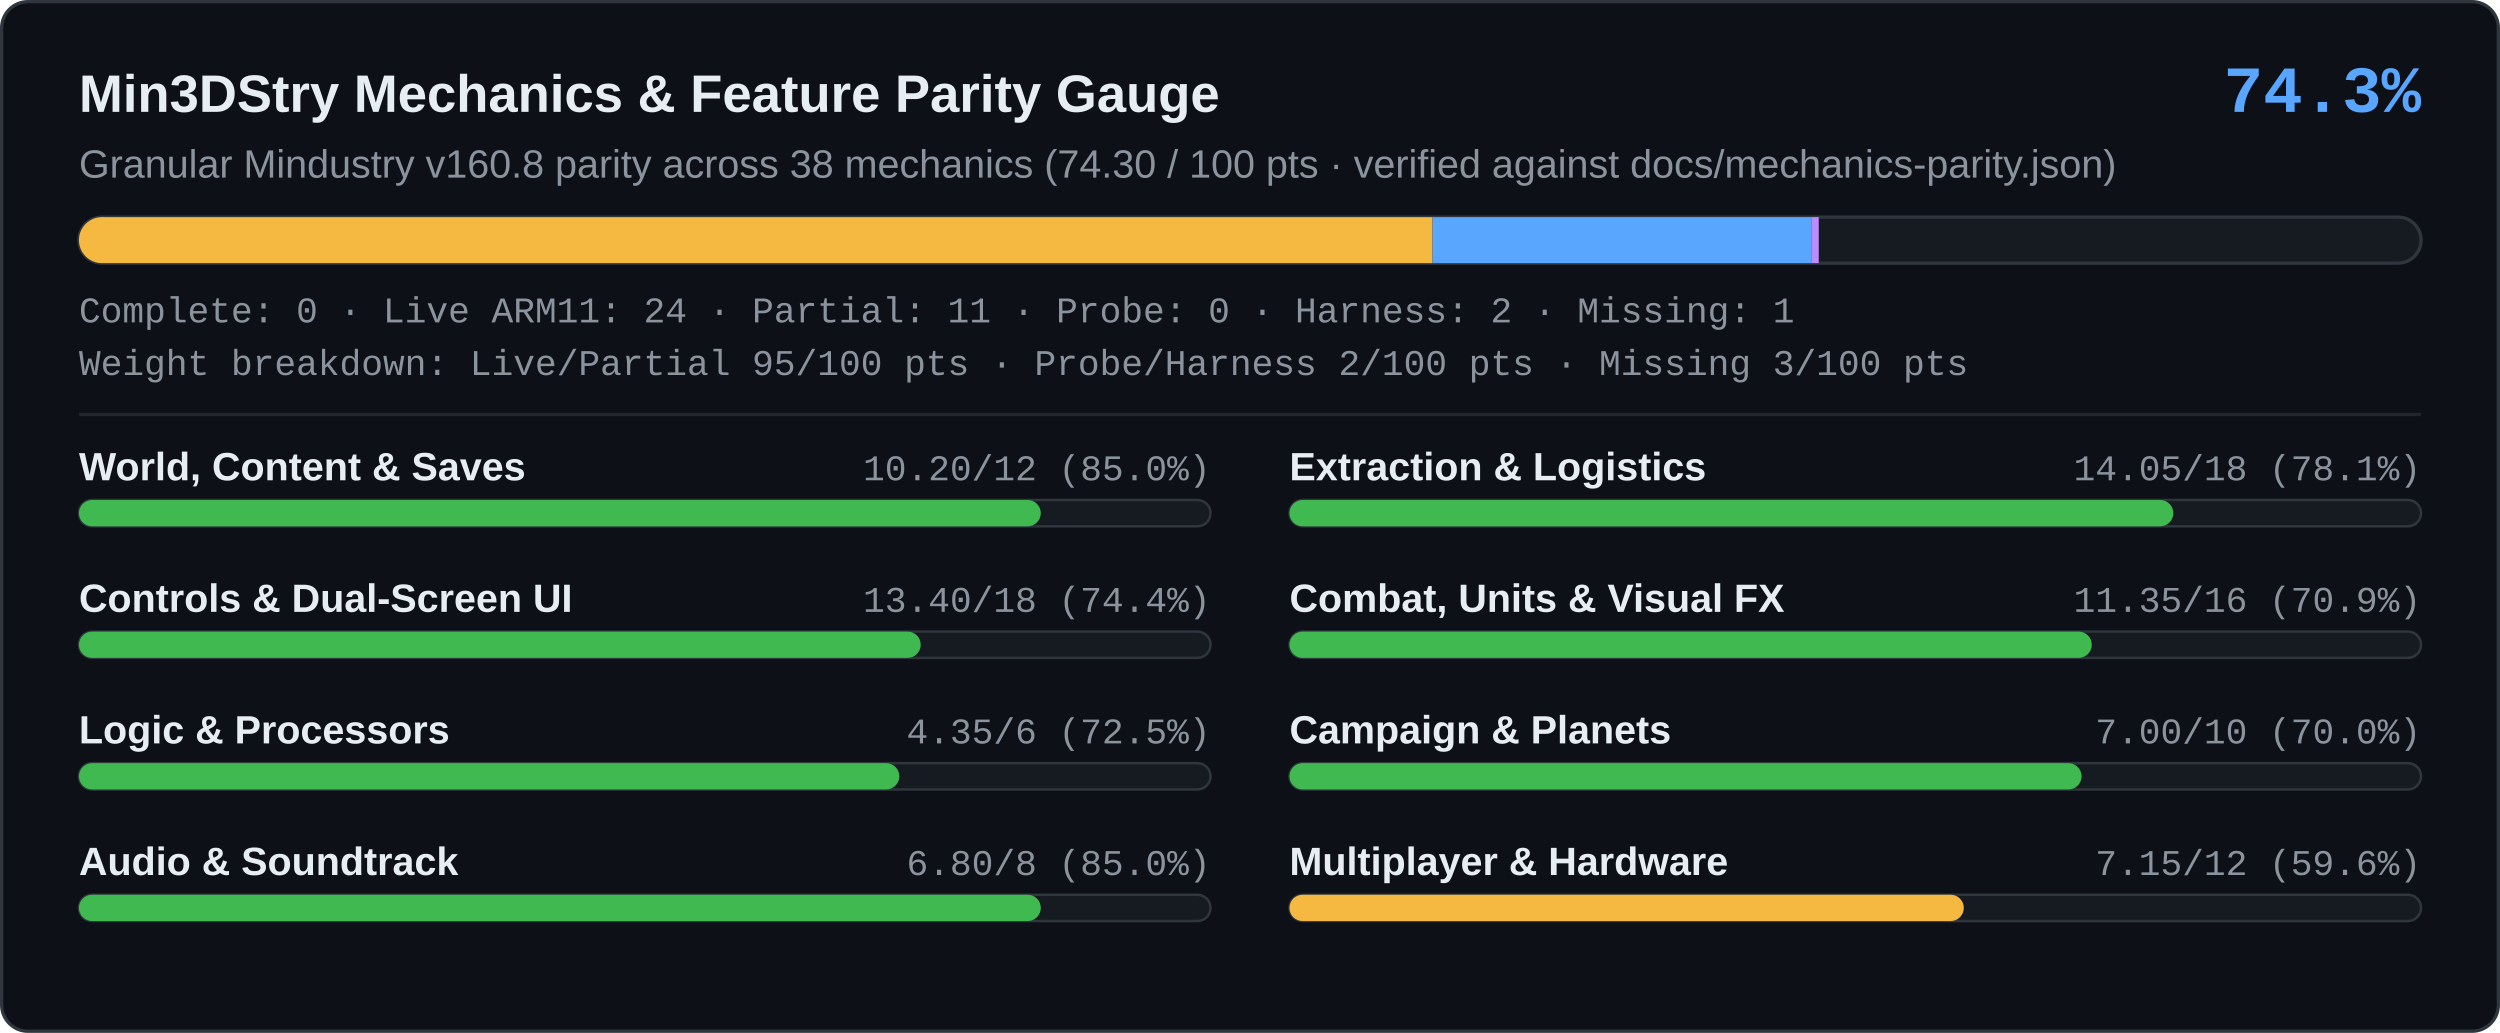
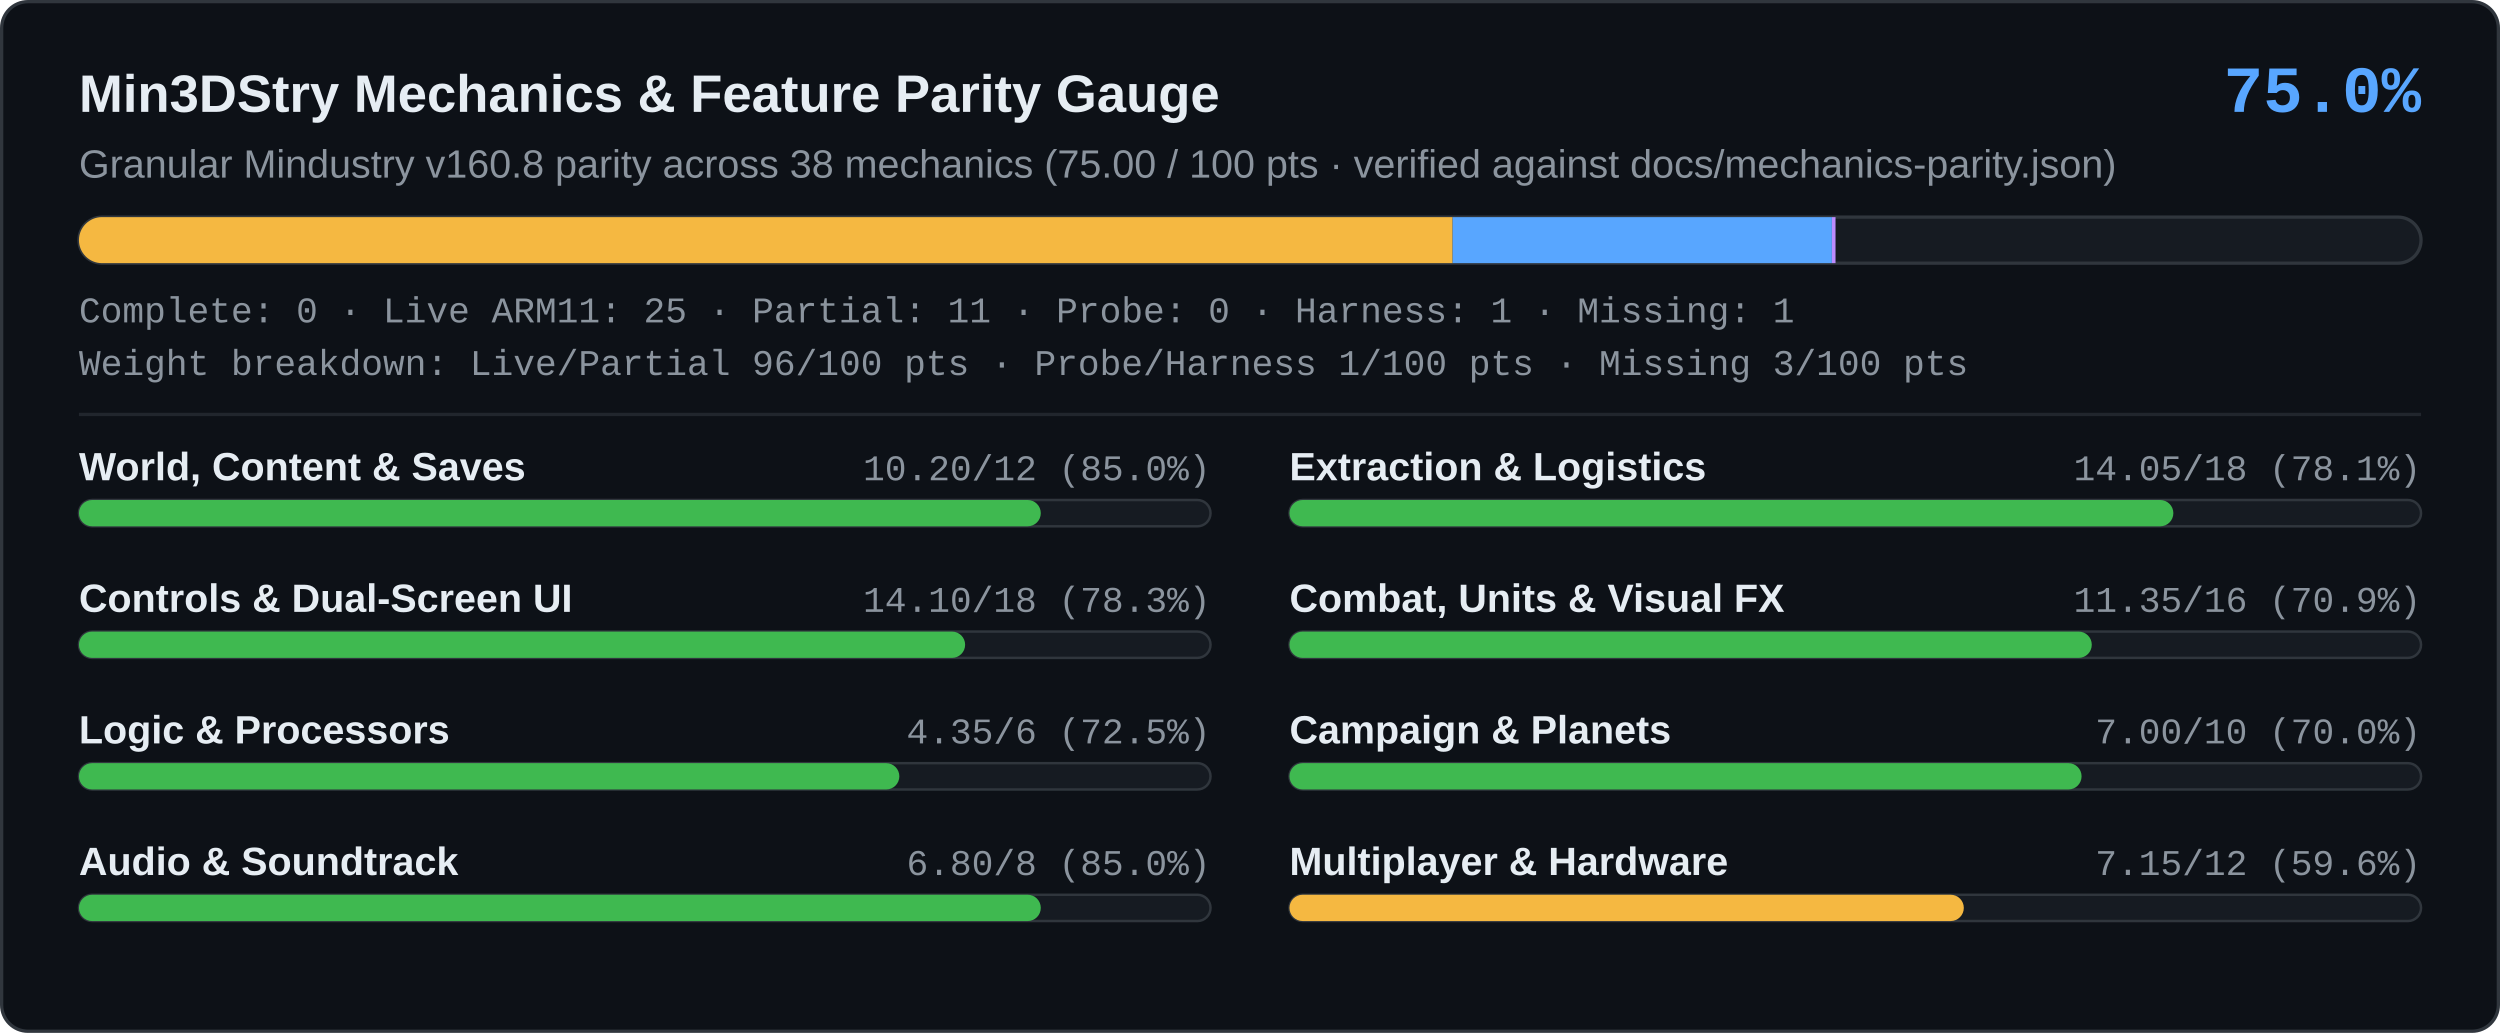
- <svg xmlns="http://www.w3.org/2000/svg" width="760" height="314" viewBox="0 0 760 314" role="img" aria-label="Min3DStry Mechanics &amp; Feature Parity 74.3%">
+ <svg xmlns="http://www.w3.org/2000/svg" width="760" height="314" viewBox="0 0 760 314" role="img" aria-label="Min3DStry Mechanics &amp; Feature Parity 75.0%">
  <defs>
    <clipPath id="mechBarClip">
      <rect x="24" y="66" width="712" height="14" rx="7" />
    </clipPath>
  </defs>
  <rect x="0.5" y="0.5" width="759" height="313" rx="8" fill="#0d1117" stroke="#30363d" />
  <text x="24" y="34" fill="#e6edf3" font-family="Segoe UI, Ubuntu, Arial, sans-serif" font-size="16" font-weight="700">Min3DStry Mechanics &amp; Feature Parity Gauge</text>
-   <text x="736" y="34" text-anchor="end" fill="#58a6ff" font-family="Consolas, Liberation Mono, monospace" font-size="20" font-weight="700">74.3%</text>
-   <text x="24" y="54" fill="#8b949e" font-family="Segoe UI, Ubuntu, Arial, sans-serif" font-size="12">Granular Mindustry v160.8 parity across 38 mechanics (74.30 / 100 pts · verified against docs/mechanics-parity.json)</text>
+   <text x="736" y="34" text-anchor="end" fill="#58a6ff" font-family="Consolas, Liberation Mono, monospace" font-size="20" font-weight="700">75.0%</text>
+   <text x="24" y="54" fill="#8b949e" font-family="Segoe UI, Ubuntu, Arial, sans-serif" font-size="12">Granular Mindustry v160.8 parity across 38 mechanics (75.00 / 100 pts · verified against docs/mechanics-parity.json)</text>
  <rect x="24" y="66" width="712" height="14" rx="7" fill="#161b22" stroke="#30363d" />
  <g clip-path="url(#mechBarClip)">
-     <rect x="24.0" y="66" width="411.5" height="14" fill="#f5b841" />
-     <rect x="435.5" y="66" width="115.3" height="14" fill="#58a6ff" />
-     <rect x="550.8" y="66" width="2.1" height="14" fill="#bc8cff" />
+     <rect x="24.0" y="66" width="417.6" height="14" fill="#f5b841" />
+     <rect x="441.6" y="66" width="115.3" height="14" fill="#58a6ff" />
+     <rect x="556.9" y="66" width="1.1" height="14" fill="#bc8cff" />
  </g>
-   <text x="24" y="98" fill="#8b949e" font-family="Consolas, Liberation Mono, monospace" font-size="11">Complete: 0  ·  Live ARM11: 24  ·  Partial: 11  ·  Probe: 0  ·  Harness: 2  ·  Missing: 1</text>
-   <text x="24" y="114" fill="#8b949e" font-family="Consolas, Liberation Mono, monospace" font-size="11">Weight breakdown:  Live/Partial 95/100 pts  ·  Probe/Harness 2/100 pts  ·  Missing 3/100 pts</text>
+   <text x="24" y="98" fill="#8b949e" font-family="Consolas, Liberation Mono, monospace" font-size="11">Complete: 0  ·  Live ARM11: 25  ·  Partial: 11  ·  Probe: 0  ·  Harness: 1  ·  Missing: 1</text>
+   <text x="24" y="114" fill="#8b949e" font-family="Consolas, Liberation Mono, monospace" font-size="11">Weight breakdown:  Live/Partial 96/100 pts  ·  Probe/Harness 1/100 pts  ·  Missing 3/100 pts</text>
  <line x1="24" y1="126" x2="736" y2="126" stroke="#21262d" stroke-width="1" />
  <text x="24" y="146" fill="#e6edf3" font-family="Segoe UI, Ubuntu, Arial, sans-serif" font-size="12" font-weight="600">World, Content &amp; Saves</text>
  <text x="368" y="146" text-anchor="end" fill="#8b949e" font-family="Consolas, Liberation Mono, monospace" font-size="11">10.20/12 (85.0%)</text>
  <rect x="24" y="152" width="344" height="8" rx="4" fill="#161b22" stroke="#30363d" stroke-width="0.75" />
  <rect x="24" y="152" width="292.4" height="8" rx="4" fill="#3fb950" />
  <text x="392" y="146" fill="#e6edf3" font-family="Segoe UI, Ubuntu, Arial, sans-serif" font-size="12" font-weight="600">Extraction &amp; Logistics</text>
  <text x="736" y="146" text-anchor="end" fill="#8b949e" font-family="Consolas, Liberation Mono, monospace" font-size="11">14.05/18 (78.1%)</text>
  <rect x="392" y="152" width="344" height="8" rx="4" fill="#161b22" stroke="#30363d" stroke-width="0.75" />
  <rect x="392" y="152" width="268.7" height="8" rx="4" fill="#3fb950" />
  <text x="24" y="186" fill="#e6edf3" font-family="Segoe UI, Ubuntu, Arial, sans-serif" font-size="12" font-weight="600">Controls &amp; Dual-Screen UI</text>
-   <text x="368" y="186" text-anchor="end" fill="#8b949e" font-family="Consolas, Liberation Mono, monospace" font-size="11">13.40/18 (74.4%)</text>
+   <text x="368" y="186" text-anchor="end" fill="#8b949e" font-family="Consolas, Liberation Mono, monospace" font-size="11">14.10/18 (78.3%)</text>
  <rect x="24" y="192" width="344" height="8" rx="4" fill="#161b22" stroke="#30363d" stroke-width="0.75" />
-   <rect x="24" y="192" width="255.9" height="8" rx="4" fill="#3fb950" />
+   <rect x="24" y="192" width="269.4" height="8" rx="4" fill="#3fb950" />
  <text x="392" y="186" fill="#e6edf3" font-family="Segoe UI, Ubuntu, Arial, sans-serif" font-size="12" font-weight="600">Combat, Units &amp; Visual FX</text>
  <text x="736" y="186" text-anchor="end" fill="#8b949e" font-family="Consolas, Liberation Mono, monospace" font-size="11">11.35/16 (70.9%)</text>
  <rect x="392" y="192" width="344" height="8" rx="4" fill="#161b22" stroke="#30363d" stroke-width="0.75" />
  <rect x="392" y="192" width="243.9" height="8" rx="4" fill="#3fb950" />
  <text x="24" y="226" fill="#e6edf3" font-family="Segoe UI, Ubuntu, Arial, sans-serif" font-size="12" font-weight="600">Logic &amp; Processors</text>
  <text x="368" y="226" text-anchor="end" fill="#8b949e" font-family="Consolas, Liberation Mono, monospace" font-size="11">4.35/6 (72.5%)</text>
  <rect x="24" y="232" width="344" height="8" rx="4" fill="#161b22" stroke="#30363d" stroke-width="0.75" />
  <rect x="24" y="232" width="249.4" height="8" rx="4" fill="#3fb950" />
  <text x="392" y="226" fill="#e6edf3" font-family="Segoe UI, Ubuntu, Arial, sans-serif" font-size="12" font-weight="600">Campaign &amp; Planets</text>
  <text x="736" y="226" text-anchor="end" fill="#8b949e" font-family="Consolas, Liberation Mono, monospace" font-size="11">7.00/10 (70.0%)</text>
  <rect x="392" y="232" width="344" height="8" rx="4" fill="#161b22" stroke="#30363d" stroke-width="0.75" />
  <rect x="392" y="232" width="240.8" height="8" rx="4" fill="#3fb950" />
  <text x="24" y="266" fill="#e6edf3" font-family="Segoe UI, Ubuntu, Arial, sans-serif" font-size="12" font-weight="600">Audio &amp; Soundtrack</text>
  <text x="368" y="266" text-anchor="end" fill="#8b949e" font-family="Consolas, Liberation Mono, monospace" font-size="11">6.80/8 (85.0%)</text>
  <rect x="24" y="272" width="344" height="8" rx="4" fill="#161b22" stroke="#30363d" stroke-width="0.75" />
  <rect x="24" y="272" width="292.4" height="8" rx="4" fill="#3fb950" />
  <text x="392" y="266" fill="#e6edf3" font-family="Segoe UI, Ubuntu, Arial, sans-serif" font-size="12" font-weight="600">Multiplayer &amp; Hardware</text>
  <text x="736" y="266" text-anchor="end" fill="#8b949e" font-family="Consolas, Liberation Mono, monospace" font-size="11">7.15/12 (59.6%)</text>
  <rect x="392" y="272" width="344" height="8" rx="4" fill="#161b22" stroke="#30363d" stroke-width="0.75" />
  <rect x="392" y="272" width="205.0" height="8" rx="4" fill="#f5b841" />
</svg>
